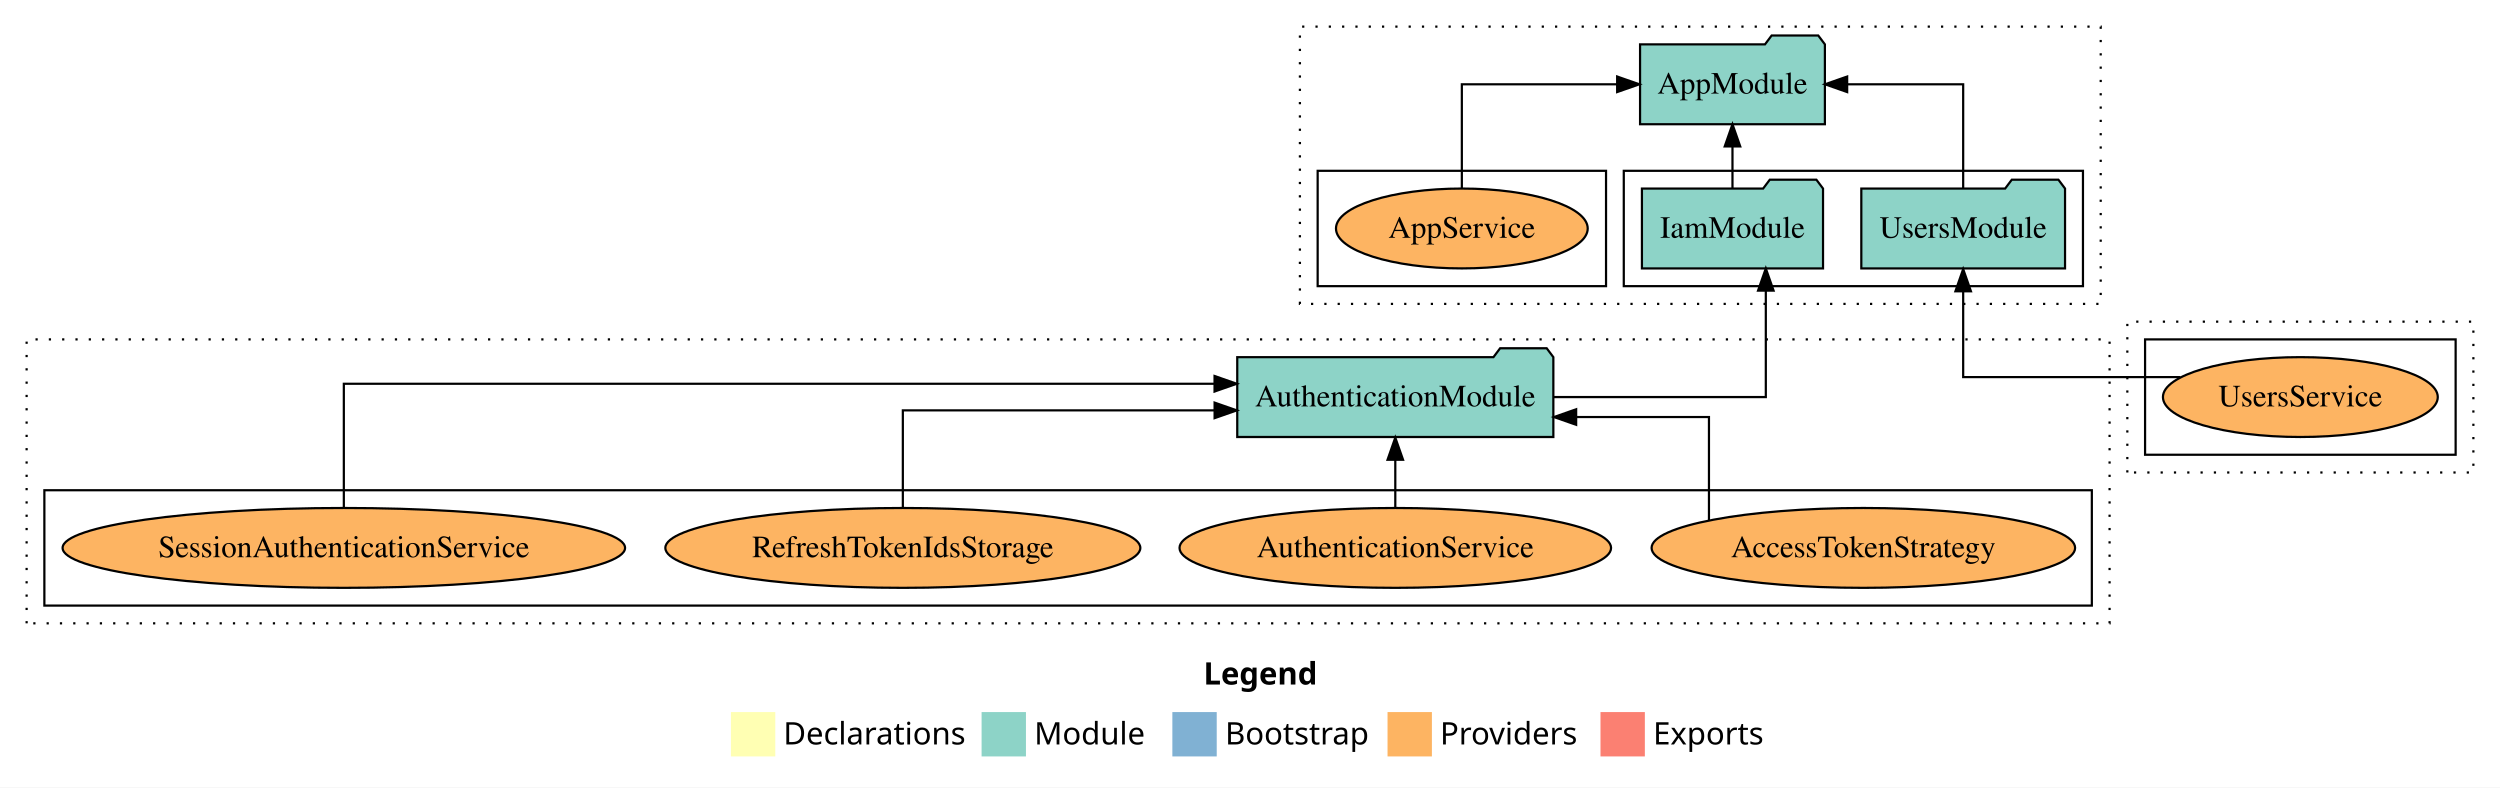
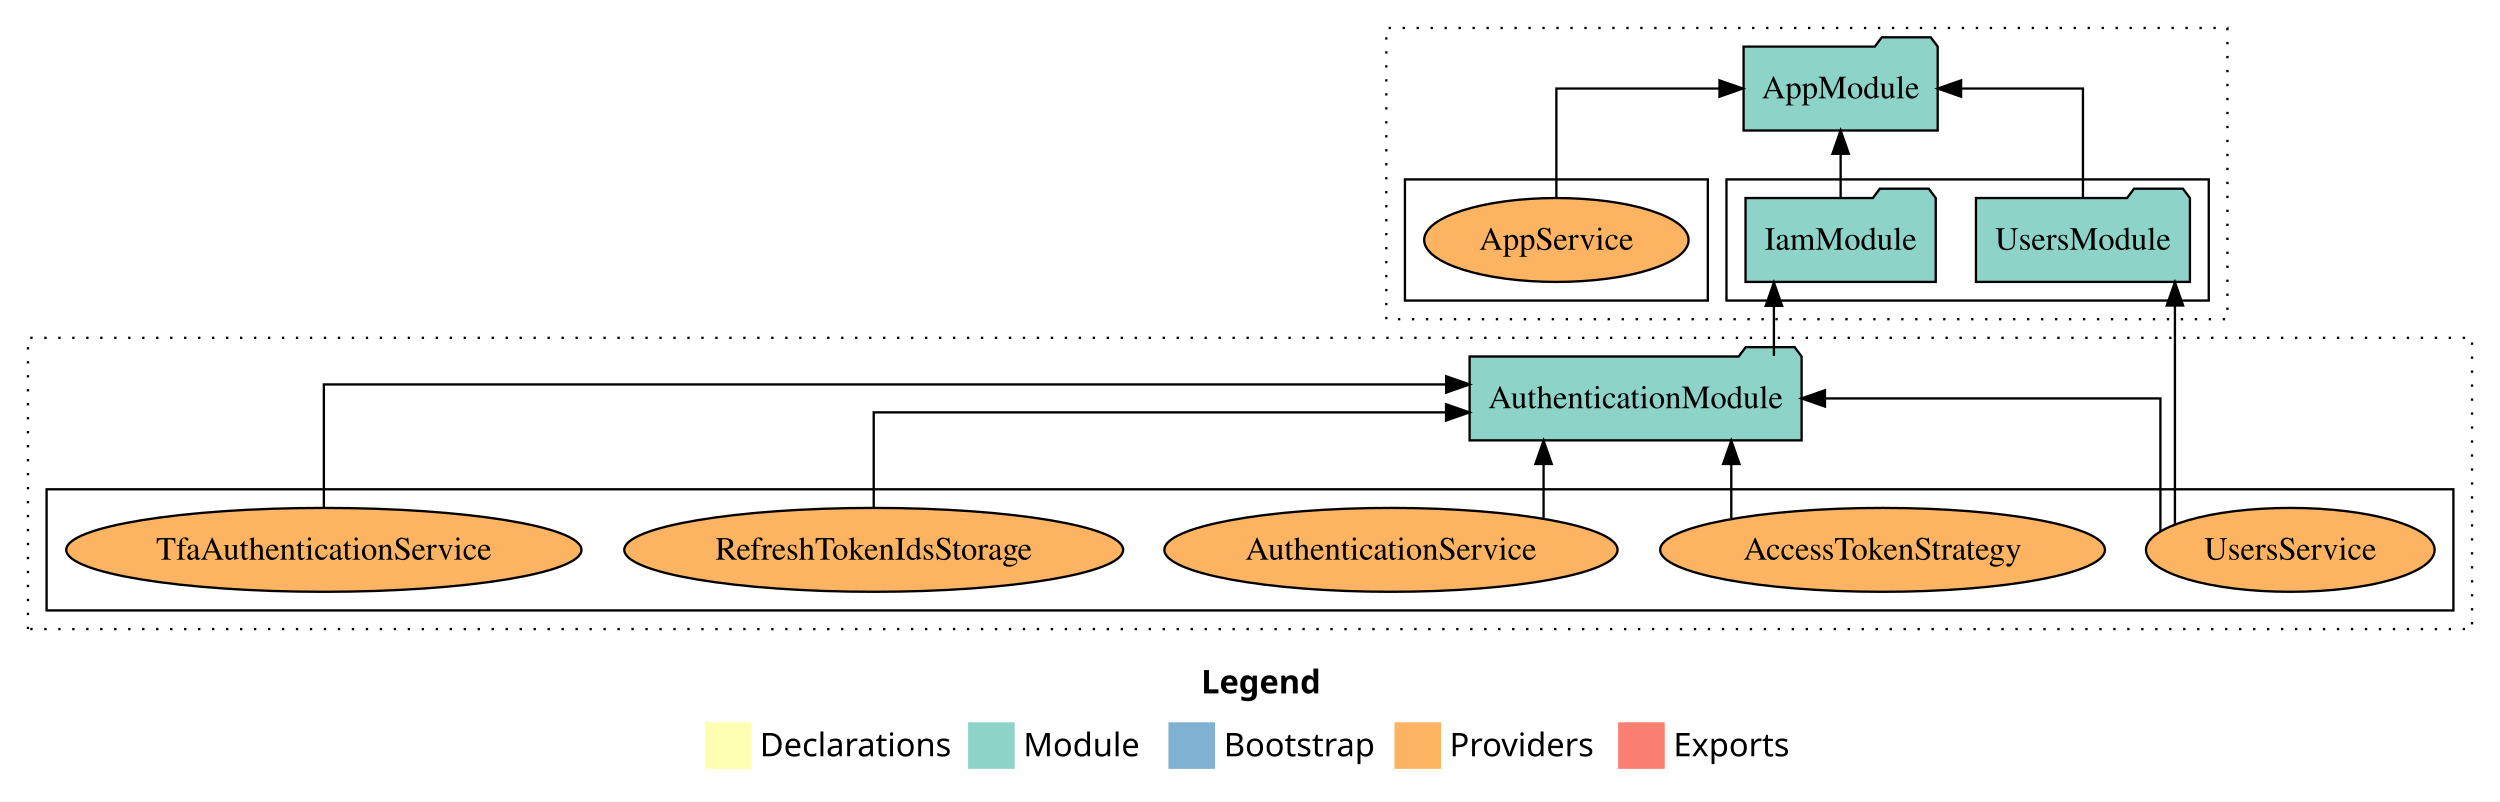
- <svg xmlns="http://www.w3.org/2000/svg" width="1127pt" height="355pt" viewBox="0.00 0.00 1127.00 355.00">
-   <g id="graph0" class="graph" transform="scale(1 1) rotate(0) translate(4 351)">
-     <polygon fill="white" stroke="transparent" points="-4,4 -4,-351 1123,-351 1123,4 -4,4" />
-     <text text-anchor="start" x="538.51" y="-42.4" font-family="Times-12" font-weight="bold" font-size="14.00">Legend</text>
-     <polygon fill="#ffffb3" stroke="transparent" points="325.5,-10 325.5,-30 345.5,-30 345.5,-10 325.5,-10" />
-     <text text-anchor="start" x="349.13" y="-15.4" font-family="Times-12" font-size="14.00">  Declarations</text>
-     <polygon fill="#8dd3c7" stroke="transparent" points="438.5,-10 438.5,-30 458.5,-30 458.5,-10 438.5,-10" />
-     <text text-anchor="start" x="462.23" y="-15.4" font-family="Times-12" font-size="14.00">  Module</text>
-     <polygon fill="#80b1d3" stroke="transparent" points="524.5,-10 524.5,-30 544.5,-30 544.5,-10 524.5,-10" />
-     <text text-anchor="start" x="548.28" y="-15.4" font-family="Times-12" font-size="14.00">  Bootstrap</text>
-     <polygon fill="#fdb462" stroke="transparent" points="621.5,-10 621.5,-30 641.5,-30 641.5,-10 621.5,-10" />
-     <text text-anchor="start" x="645.17" y="-15.4" font-family="Times-12" font-size="14.00">  Providers</text>
-     <polygon fill="#fb8072" stroke="transparent" points="717.5,-10 717.5,-30 737.5,-30 737.5,-10 717.5,-10" />
-     <text text-anchor="start" x="741.23" y="-15.4" font-family="Times-12" font-size="14.00">  Exports</text>
+ <svg xmlns="http://www.w3.org/2000/svg" width="1073pt" height="344pt" viewBox="0.00 0.00 1073.00 344.00">
+   <g id="graph0" class="graph" transform="scale(1 1) rotate(0) translate(4 340)">
+     <polygon fill="white" stroke="transparent" points="-4,4 -4,-340 1069,-340 1069,4 -4,4" />
+     <text text-anchor="start" x="511.51" y="-42.4" font-family="Times-12" font-weight="bold" font-size="14.00">Legend</text>
+     <polygon fill="#ffffb3" stroke="transparent" points="298.5,-10 298.5,-30 318.5,-30 318.5,-10 298.5,-10" />
+     <text text-anchor="start" x="322.13" y="-15.4" font-family="Times-12" font-size="14.00">  Declarations</text>
+     <polygon fill="#8dd3c7" stroke="transparent" points="411.5,-10 411.5,-30 431.5,-30 431.5,-10 411.5,-10" />
+     <text text-anchor="start" x="435.23" y="-15.4" font-family="Times-12" font-size="14.00">  Module</text>
+     <polygon fill="#80b1d3" stroke="transparent" points="497.5,-10 497.5,-30 517.5,-30 517.5,-10 497.5,-10" />
+     <text text-anchor="start" x="521.28" y="-15.4" font-family="Times-12" font-size="14.00">  Bootstrap</text>
+     <polygon fill="#fdb462" stroke="transparent" points="594.5,-10 594.5,-30 614.5,-30 614.5,-10 594.5,-10" />
+     <text text-anchor="start" x="618.17" y="-15.4" font-family="Times-12" font-size="14.00">  Providers</text>
+     <polygon fill="#fb8072" stroke="transparent" points="690.5,-10 690.5,-30 710.5,-30 710.5,-10 690.5,-10" />
+     <text text-anchor="start" x="714.23" y="-15.4" font-family="Times-12" font-size="14.00">  Exports</text>
    <g id="clust1" class="cluster">
-       <polygon fill="none" stroke="black" stroke-dasharray="1,5" points="582,-214 582,-339 943,-339 943,-214 582,-214" />
+       <polygon fill="none" stroke="black" stroke-dasharray="1,5" points="591,-203 591,-328 952,-328 952,-203 591,-203" />
    </g>
    <g id="clust3" class="cluster">
-       <polygon fill="none" stroke="black" points="728,-222 728,-274 935,-274 935,-222 728,-222" />
+       <polygon fill="none" stroke="black" points="737,-211 737,-263 944,-263 944,-211 737,-211" />
    </g>
    <g id="clust6" class="cluster">
-       <polygon fill="none" stroke="black" points="590,-222 590,-274 720,-274 720,-222 590,-222" />
+       <polygon fill="none" stroke="black" points="599,-211 599,-263 729,-263 729,-211 599,-211" />
    </g>
    <g id="clust7" class="cluster">
-       <polygon fill="none" stroke="black" stroke-dasharray="1,5" points="8,-70 8,-198 947,-198 947,-70 8,-70" />
+       <polygon fill="none" stroke="black" stroke-dasharray="1,5" points="8,-70 8,-195 1057,-195 1057,-70 8,-70" />
    </g>
    <g id="clust12" class="cluster">
-       <polygon fill="none" stroke="black" points="16,-78 16,-130 939,-130 939,-78 16,-78" />
-     </g>
-     <g id="clust19" class="cluster">
-       <polygon fill="none" stroke="black" stroke-dasharray="1,5" points="955,-138 955,-206 1111,-206 1111,-138 955,-138" />
-     </g>
-     <g id="clust24" class="cluster">
-       <polygon fill="none" stroke="black" points="963,-146 963,-198 1103,-198 1103,-146 963,-146" />
+       <polygon fill="none" stroke="black" points="16,-78 16,-130 1049,-130 1049,-78 16,-78" />
    </g>
    <g id="node1" class="node">
-       <polygon fill="#8dd3c7" stroke="black" points="817.82,-266 814.82,-270 793.82,-270 790.82,-266 736.18,-266 736.18,-230 817.82,-230 817.82,-266" />
-       <text text-anchor="middle" x="777" y="-243.8" font-family="Times,serif" font-size="14.00">IamModule</text>
+       <polygon fill="#8dd3c7" stroke="black" points="826.82,-255 823.82,-259 802.82,-259 799.82,-255 745.18,-255 745.18,-219 826.82,-219 826.82,-255" />
+       <text text-anchor="middle" x="786" y="-232.8" font-family="Times,serif" font-size="14.00">IamModule</text>
    </g>
    <g id="node3" class="node">
-       <polygon fill="#8dd3c7" stroke="black" points="818.66,-331 815.66,-335 794.66,-335 791.66,-331 735.34,-331 735.34,-295 818.66,-295 818.66,-331" />
-       <text text-anchor="middle" x="777" y="-308.8" font-family="Times,serif" font-size="14.00">AppModule</text>
+       <polygon fill="#8dd3c7" stroke="black" points="827.66,-320 824.66,-324 803.66,-324 800.66,-320 744.34,-320 744.34,-284 827.66,-284 827.66,-320" />
+       <text text-anchor="middle" x="786" y="-297.8" font-family="Times,serif" font-size="14.00">AppModule</text>
    </g>
    <g id="edge1" class="edge">
-       <path fill="none" stroke="black" d="M777,-266.11C777,-266.11 777,-284.99 777,-284.99" />
-       <polygon fill="black" stroke="black" points="773.5,-284.99 777,-294.99 780.5,-284.99 773.5,-284.99" />
+       <path fill="none" stroke="black" d="M786,-255.11C786,-255.11 786,-273.99 786,-273.99" />
+       <polygon fill="black" stroke="black" points="782.5,-273.99 786,-283.99 789.5,-273.99 782.5,-273.99" />
    </g>
    <g id="node2" class="node">
-       <polygon fill="#8dd3c7" stroke="black" points="926.92,-266 923.92,-270 902.92,-270 899.92,-266 835.08,-266 835.08,-230 926.92,-230 926.92,-266" />
-       <text text-anchor="middle" x="881" y="-243.8" font-family="Times,serif" font-size="14.00">UsersModule</text>
+       <polygon fill="#8dd3c7" stroke="black" points="935.92,-255 932.92,-259 911.92,-259 908.92,-255 844.08,-255 844.08,-219 935.92,-219 935.92,-255" />
+       <text text-anchor="middle" x="890" y="-232.8" font-family="Times,serif" font-size="14.00">UsersModule</text>
    </g>
    <g id="edge2" class="edge">
-       <path fill="none" stroke="black" d="M881,-266.11C881,-285.34 881,-313 881,-313 881,-313 828.7,-313 828.7,-313" />
-       <polygon fill="black" stroke="black" points="828.7,-309.5 818.7,-313 828.7,-316.5 828.7,-309.5" />
+       <path fill="none" stroke="black" d="M890,-255.11C890,-274.34 890,-302 890,-302 890,-302 837.7,-302 837.7,-302" />
+       <polygon fill="black" stroke="black" points="837.7,-298.5 827.7,-302 837.7,-305.5 837.7,-298.5" />
    </g>
    <g id="node4" class="node">
-       <ellipse fill="#fdb462" stroke="black" cx="655" cy="-248" rx="56.74" ry="18" />
-       <text text-anchor="middle" x="655" y="-243.8" font-family="Times,serif" font-size="14.00">AppService</text>
+       <ellipse fill="#fdb462" stroke="black" cx="664" cy="-237" rx="56.74" ry="18" />
+       <text text-anchor="middle" x="664" y="-232.8" font-family="Times,serif" font-size="14.00">AppService</text>
    </g>
    <g id="edge3" class="edge">
-       <path fill="none" stroke="black" d="M655,-266.11C655,-285.34 655,-313 655,-313 655,-313 725.01,-313 725.01,-313" />
-       <polygon fill="black" stroke="black" points="725.01,-316.5 735.01,-313 725.01,-309.5 725.01,-316.5" />
+       <path fill="none" stroke="black" d="M664,-255.11C664,-274.34 664,-302 664,-302 664,-302 734.01,-302 734.01,-302" />
+       <polygon fill="black" stroke="black" points="734.01,-305.5 744.01,-302 734.01,-298.5 734.01,-305.5" />
    </g>
    <g id="node5" class="node">
-       <ellipse fill="#fdb462" stroke="black" cx="836" cy="-104" rx="95.46" ry="18" />
-       <text text-anchor="middle" x="836" y="-99.8" font-family="Times,serif" font-size="14.00">AccessTokenStrategy</text>
+       <ellipse fill="#fdb462" stroke="black" cx="804" cy="-104" rx="95.46" ry="18" />
+       <text text-anchor="middle" x="804" y="-99.8" font-family="Times,serif" font-size="14.00">AccessTokenStrategy</text>
+     </g>
+     <g id="node10" class="node">
+       <polygon fill="#8dd3c7" stroke="black" points="769.25,-187 766.25,-191 745.25,-191 742.25,-187 626.75,-187 626.75,-151 769.25,-151 769.25,-187" />
+       <text text-anchor="middle" x="698" y="-164.8" font-family="Times,serif" font-size="14.00">AuthenticationModule</text>
+     </g>
+     <g id="edge4" class="edge">
+       <path fill="none" stroke="black" d="M739.07,-117.47C739.07,-117.47 739.07,-140.86 739.07,-140.86" />
+       <polygon fill="black" stroke="black" points="735.57,-140.86 739.07,-150.86 742.57,-140.86 735.57,-140.86" />
+     </g>
+     <g id="node6" class="node">
+       <ellipse fill="#fdb462" stroke="black" cx="593" cy="-104" rx="97.27" ry="18" />
+       <text text-anchor="middle" x="593" y="-99.8" font-family="Times,serif" font-size="14.00">AuthenticationService</text>
+     </g>
+     <g id="edge5" class="edge">
+       <path fill="none" stroke="black" d="M658.5,-117.47C658.5,-117.47 658.5,-140.86 658.5,-140.86" />
+       <polygon fill="black" stroke="black" points="655,-140.86 658.5,-150.86 662,-140.86 655,-140.86" />
+     </g>
+     <g id="node7" class="node">
+       <ellipse fill="#fdb462" stroke="black" cx="371" cy="-104" rx="107.06" ry="18" />
+       <text text-anchor="middle" x="371" y="-99.8" font-family="Times,serif" font-size="14.00">RefreshTokenIdsStorage</text>
+     </g>
+     <g id="edge6" class="edge">
+       <path fill="none" stroke="black" d="M371,-122.02C371,-139.37 371,-163 371,-163 371,-163 616.64,-163 616.64,-163" />
+       <polygon fill="black" stroke="black" points="616.64,-166.5 626.64,-163 616.64,-159.5 616.64,-166.5" />
+     </g>
+     <g id="node8" class="node">
+       <ellipse fill="#fdb462" stroke="black" cx="135" cy="-104" rx="110.57" ry="18" />
+       <text text-anchor="middle" x="135" y="-99.8" font-family="Times,serif" font-size="14.00">TfaAuthenticationService</text>
+     </g>
+     <g id="edge7" class="edge">
+       <path fill="none" stroke="black" d="M135,-122.28C135,-143.32 135,-175 135,-175 135,-175 616.7,-175 616.7,-175" />
+       <polygon fill="black" stroke="black" points="616.7,-178.5 626.7,-175 616.7,-171.5 616.7,-178.5" />
    </g>
    <g id="node9" class="node">
-       <polygon fill="#8dd3c7" stroke="black" points="696.25,-190 693.25,-194 672.25,-194 669.25,-190 553.75,-190 553.75,-154 696.25,-154 696.25,-190" />
-       <text text-anchor="middle" x="625" y="-167.8" font-family="Times,serif" font-size="14.00">AuthenticationModule</text>
+       <ellipse fill="#fdb462" stroke="black" cx="979" cy="-104" rx="61.95" ry="18" />
+       <text text-anchor="middle" x="979" y="-99.8" font-family="Times,serif" font-size="14.00">UsersService</text>
    </g>
-     <g id="edge4" class="edge">
-       <path fill="none" stroke="black" d="M766.4,-116.51C766.4,-133.83 766.4,-163 766.4,-163 766.4,-163 706.53,-163 706.53,-163" />
-       <polygon fill="black" stroke="black" points="706.53,-159.5 696.53,-163 706.53,-166.5 706.53,-159.5" />
-     </g>
-     <g id="node6" class="node">
-       <ellipse fill="#fdb462" stroke="black" cx="625" cy="-104" rx="97.27" ry="18" />
-       <text text-anchor="middle" x="625" y="-99.8" font-family="Times,serif" font-size="14.00">AuthenticationService</text>
-     </g>
-     <g id="edge5" class="edge">
-       <path fill="none" stroke="black" d="M625,-122.22C625,-122.22 625,-143.73 625,-143.73" />
-       <polygon fill="black" stroke="black" points="621.5,-143.73 625,-153.73 628.5,-143.73 621.5,-143.73" />
-     </g>
-     <g id="node7" class="node">
-       <ellipse fill="#fdb462" stroke="black" cx="403" cy="-104" rx="107.06" ry="18" />
-       <text text-anchor="middle" x="403" y="-99.8" font-family="Times,serif" font-size="14.00">RefreshTokenIdsStorage</text>
-     </g>
-     <g id="edge6" class="edge">
-       <path fill="none" stroke="black" d="M403,-122.27C403,-140.56 403,-166 403,-166 403,-166 543.54,-166 543.54,-166" />
-       <polygon fill="black" stroke="black" points="543.54,-169.5 553.54,-166 543.54,-162.5 543.54,-169.5" />
-     </g>
-     <g id="node8" class="node">
-       <ellipse fill="#fdb462" stroke="black" cx="151" cy="-104" rx="126.78" ry="18" />
-       <text text-anchor="middle" x="151" y="-99.8" font-family="Times,serif" font-size="14.00">SessionAuthenticationService</text>
-     </g>
-     <g id="edge7" class="edge">
-       <path fill="none" stroke="black" d="M151,-122.29C151,-144.21 151,-178 151,-178 151,-178 543.52,-178 543.52,-178" />
-       <polygon fill="black" stroke="black" points="543.52,-181.5 553.52,-178 543.52,-174.5 543.52,-181.5" />
+     <g id="edge10" class="edge">
+       <path fill="none" stroke="black" d="M929.48,-114.88C929.48,-114.88 929.48,-208.87 929.48,-208.87" />
+       <polygon fill="black" stroke="black" points="925.98,-208.87 929.48,-218.87 932.98,-208.87 925.98,-208.87" />
    </g>
    <g id="edge8" class="edge">
-       <path fill="none" stroke="black" d="M696.32,-172C741.72,-172 792.03,-172 792.03,-172 792.03,-172 792.03,-219.99 792.03,-219.99" />
-       <polygon fill="black" stroke="black" points="788.53,-219.99 792.03,-229.99 795.53,-219.99 788.53,-219.99" />
-     </g>
-     <g id="node10" class="node">
-       <ellipse fill="#fdb462" stroke="black" cx="1033" cy="-172" rx="61.95" ry="18" />
-       <text text-anchor="middle" x="1033" y="-167.8" font-family="Times,serif" font-size="14.00">UsersService</text>
+       <path fill="none" stroke="black" d="M923.25,-111.97C923.25,-129.33 923.25,-169 923.25,-169 923.25,-169 779.27,-169 779.27,-169" />
+       <polygon fill="black" stroke="black" points="779.27,-165.5 769.27,-169 779.27,-172.5 779.27,-165.5" />
    </g>
    <g id="edge9" class="edge">
-       <path fill="none" stroke="black" d="M978.98,-181C935.29,-181 881,-181 881,-181 881,-181 881,-219.69 881,-219.69" />
-       <polygon fill="black" stroke="black" points="877.5,-219.69 881,-229.69 884.5,-219.69 877.5,-219.69" />
+       <path fill="none" stroke="black" d="M757.36,-187.22C757.36,-187.22 757.36,-208.73 757.36,-208.73" />
+       <polygon fill="black" stroke="black" points="753.86,-208.73 757.36,-218.73 760.86,-208.73 753.86,-208.73" />
    </g>
  </g>
</svg>
